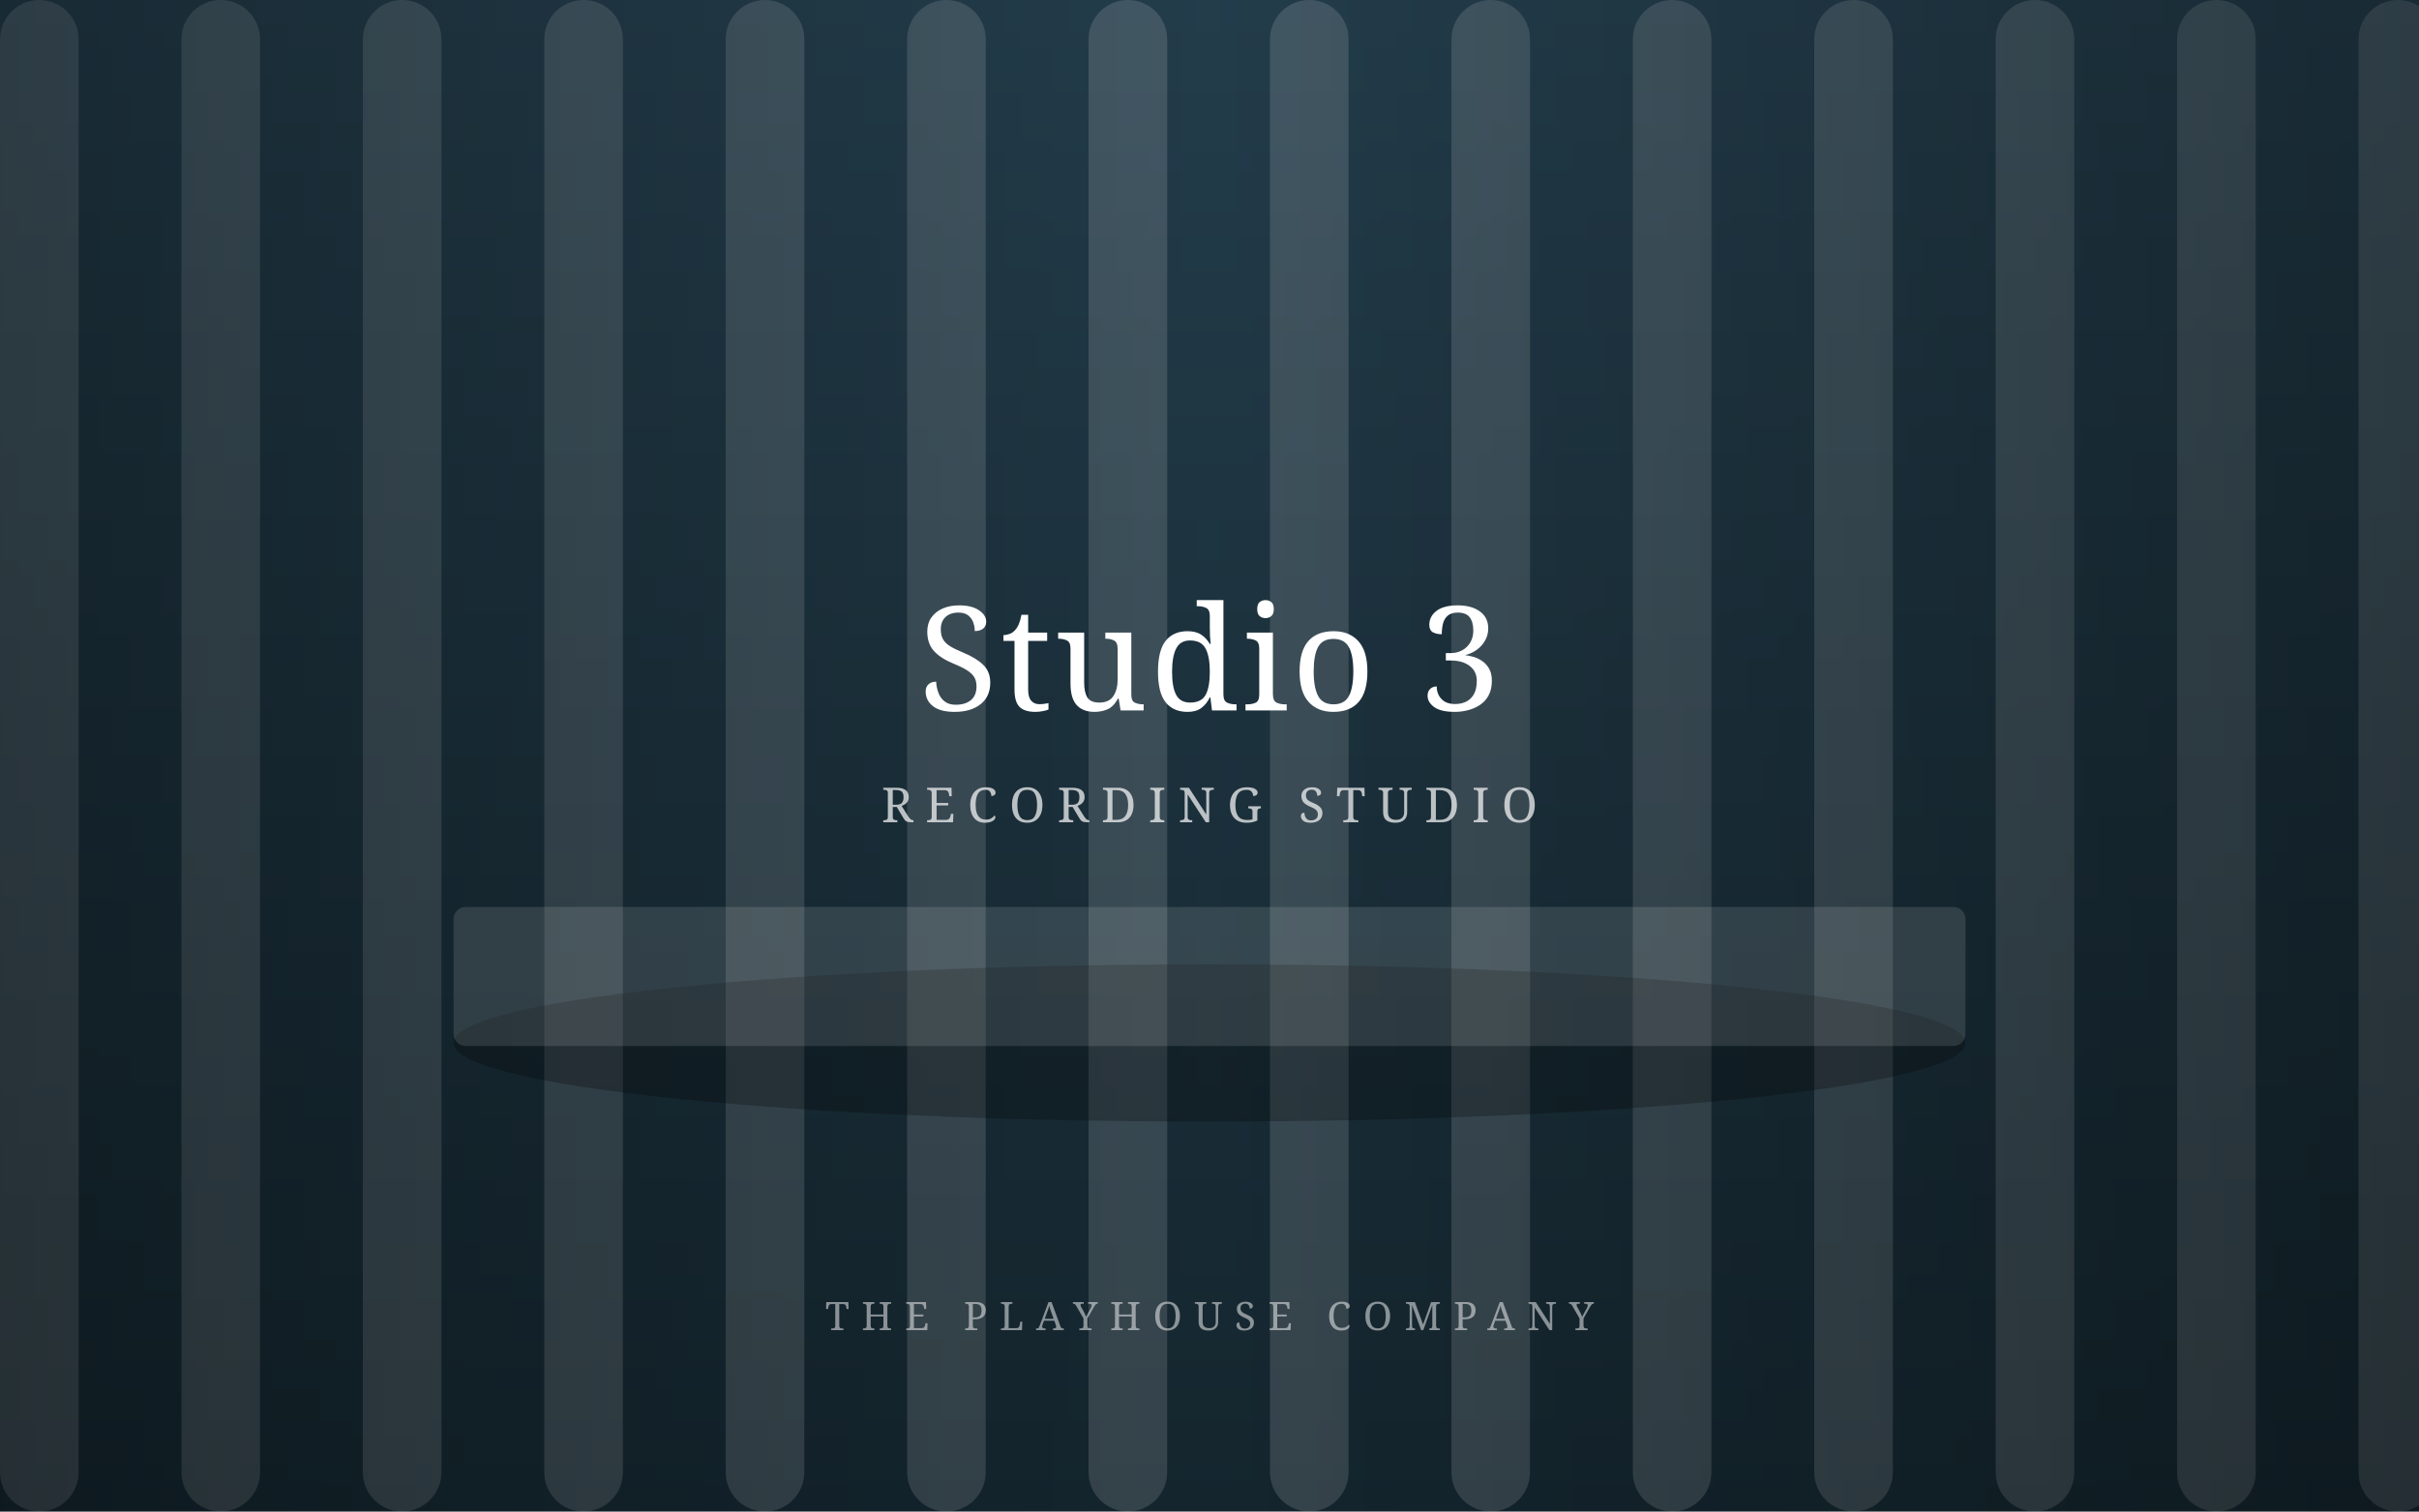
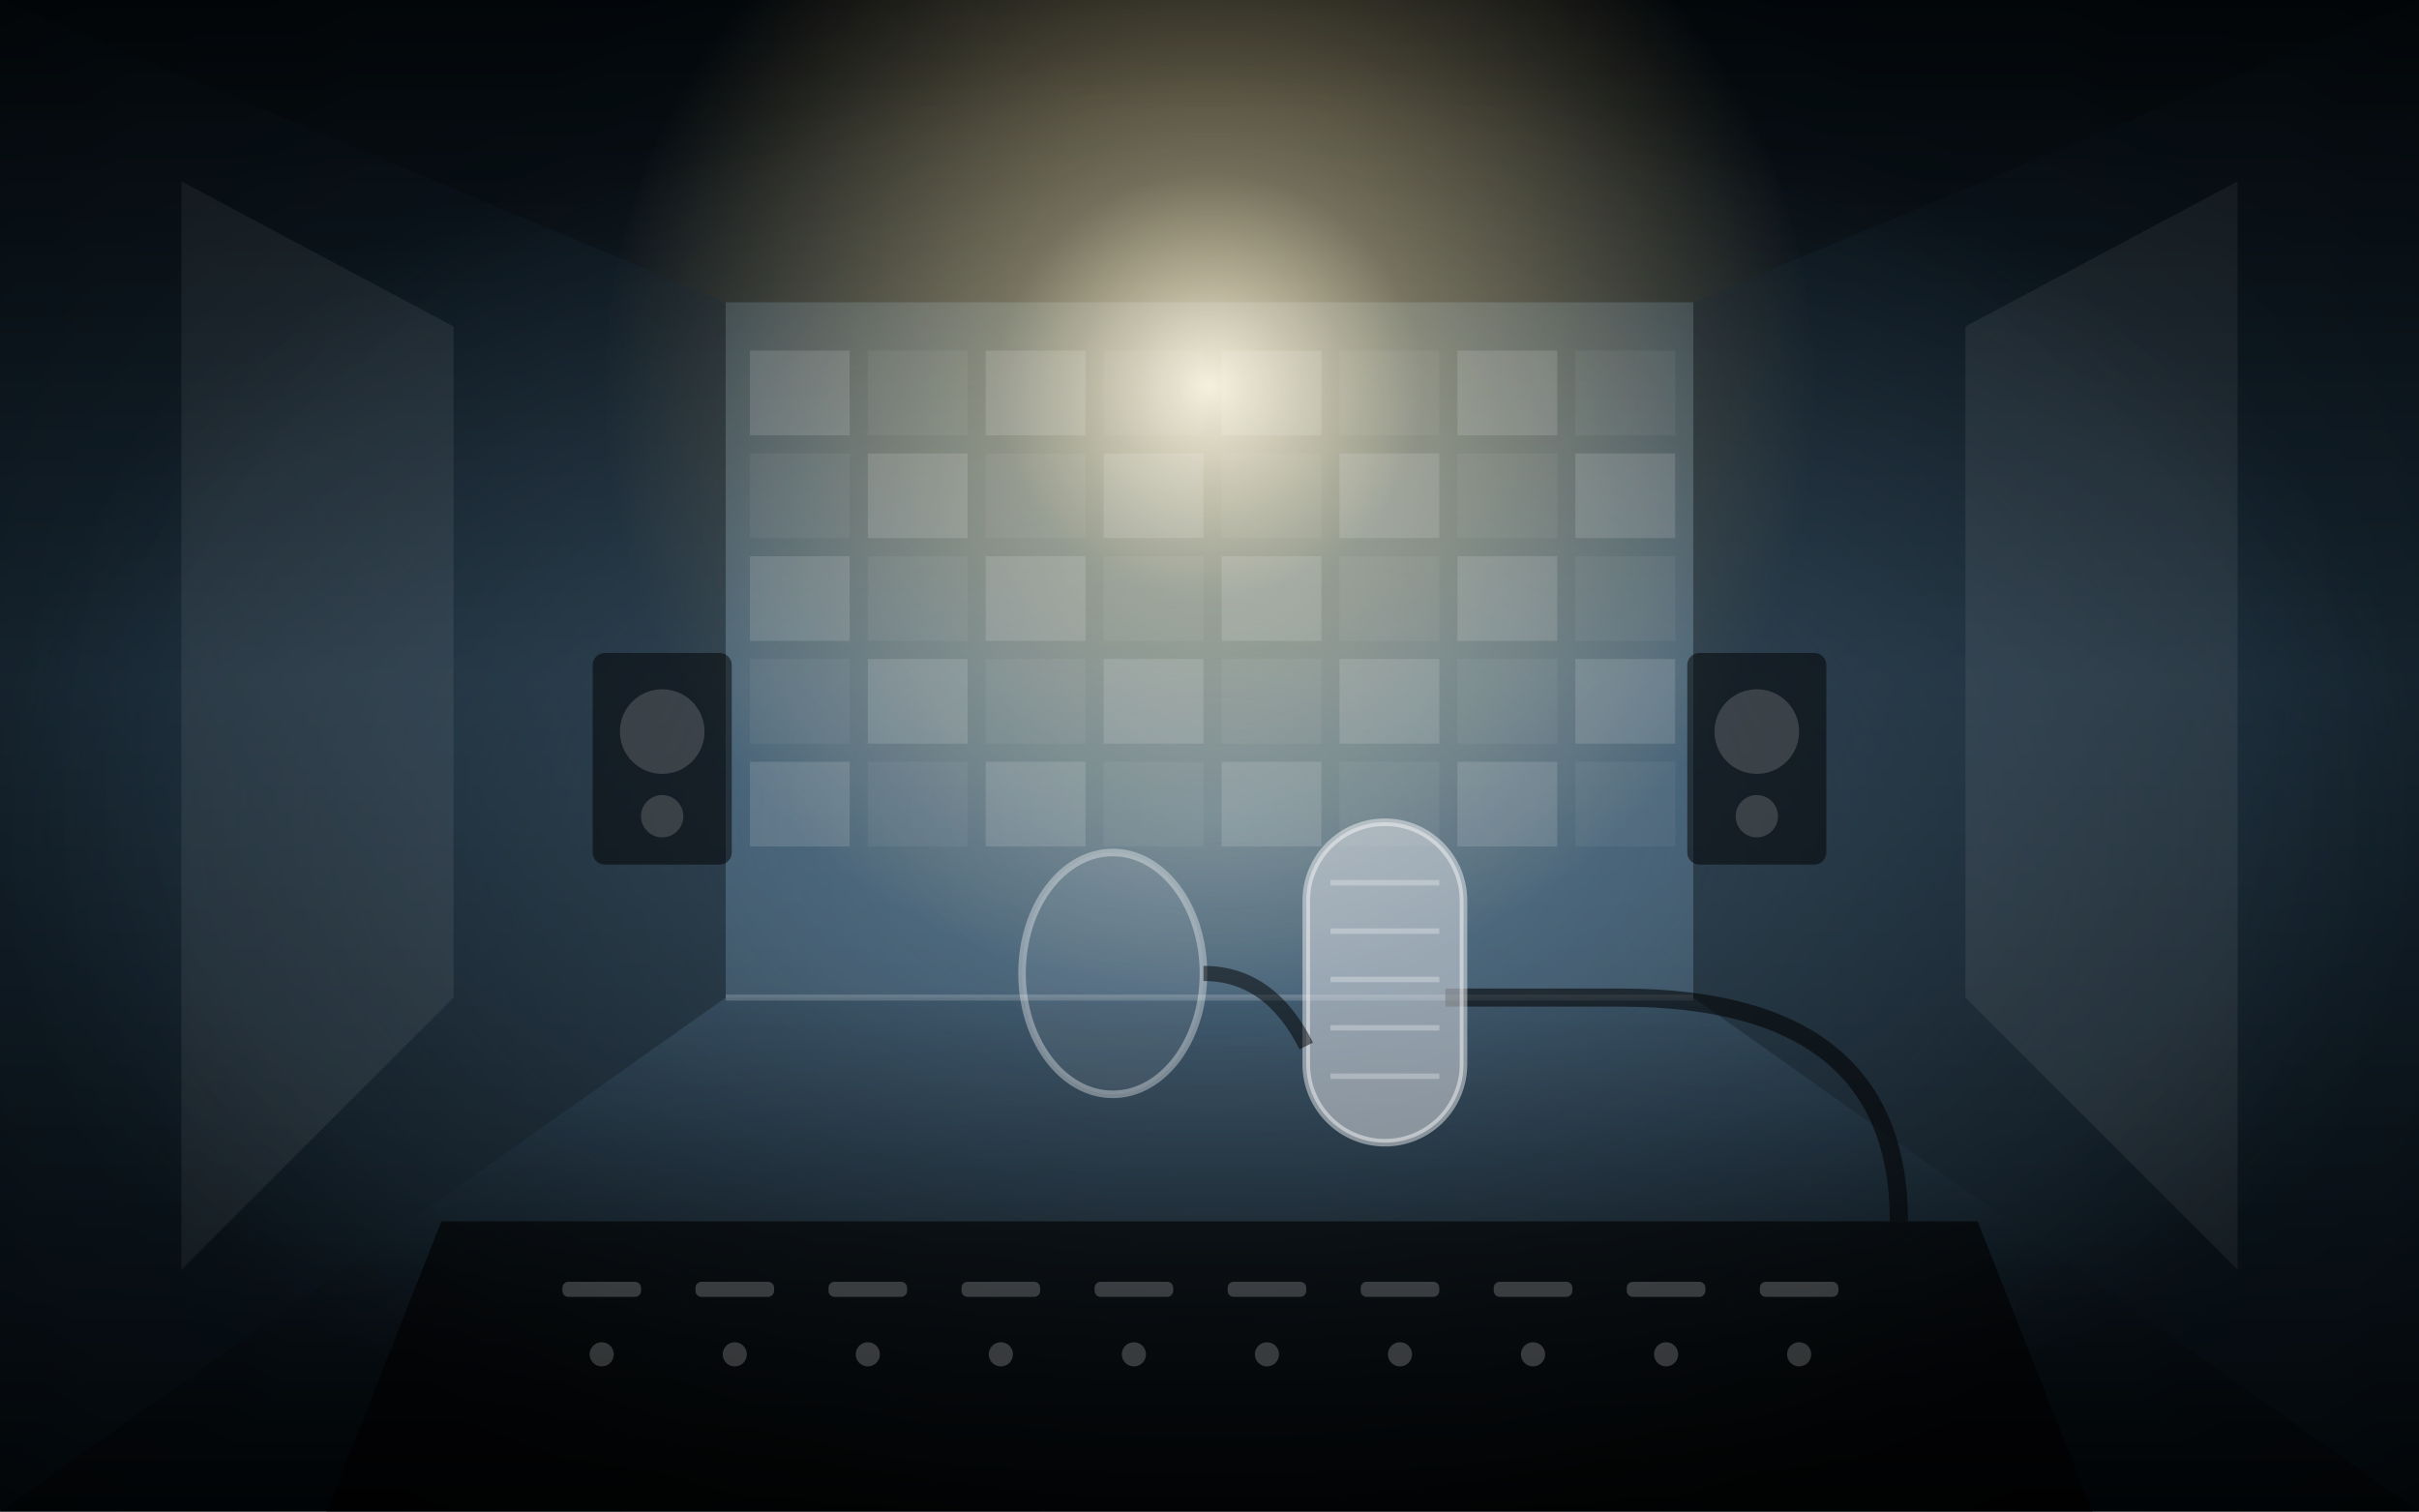
- <svg xmlns="http://www.w3.org/2000/svg" viewBox="0 0 800 500" width="800" height="500" role="img" aria-label="Studio 3">
+ <svg xmlns="http://www.w3.org/2000/svg" viewBox="0 0 800 500" width="800" height="500" role="img" aria-label="Venue placeholder">
  <defs>
-     <linearGradient id="g" x1="0" y1="0" x2="0" y2="1">
-       <stop offset="0%" stop-color="#25404f" />
-       <stop offset="100%" stop-color="#152730" />
+     <linearGradient id="wstudio3" x1="0" y1="0" x2="0" y2="1">
+       <stop offset="0%" stop-color="#060f16" />
+       <stop offset="45%" stop-color="#22394a" />
+       <stop offset="100%" stop-color="#060f16" />
    </linearGradient>
-     <linearGradient id="v" x1="0" y1="0" x2="1" y2="0">
-       <stop offset="0%" stop-color="#000" stop-opacity="0.35" />
-       <stop offset="50%" stop-color="#000" stop-opacity="0.05" />
-       <stop offset="100%" stop-color="#000" stop-opacity="0.35" />
+     <radialGradient id="poolstudio3" cx="0.5" cy="0.54" r="0.5">
+       <stop offset="0%" stop-color="#a8d8ff" stop-opacity="0.42" />
+       <stop offset="100%" stop-color="#a8d8ff" stop-opacity="0" />
+     </radialGradient>
+     <linearGradient id="flstudio3" x1="0" y1="0" x2="0" y2="1">
+       <stop offset="0%" stop-color="#000" stop-opacity="0.05" />
+       <stop offset="100%" stop-color="#000" stop-opacity="0.62" />
    </linearGradient>
+     <linearGradient id="ceilstudio3" x1="0" y1="0" x2="0" y2="1">
+       <stop offset="0%" stop-color="#000" stop-opacity="0.62" />
+       <stop offset="100%" stop-color="#000" stop-opacity="0.06" />
+     </linearGradient>
+     <radialGradient id="vigstudio3" cx="0.5" cy="0.5" r="0.78">
+       <stop offset="55%" stop-color="#000" stop-opacity="0" />
+       <stop offset="100%" stop-color="#000" stop-opacity="0.55" />
+     </radialGradient>
+     <radialGradient id="lampstudio3" cx="0.5" cy="0.5" r="0.5">
+       <stop offset="0%" stop-color="#fff8e2" stop-opacity="0.95" />
+       <stop offset="35%" stop-color="#ffe9b0" stop-opacity="0.42" />
+       <stop offset="100%" stop-color="#ffd98a" stop-opacity="0" />
+     </radialGradient>
  </defs>
-   <rect width="800" height="500" fill="url(#g)" />
-   <g opacity="0.15" fill="#fff">
-     <rect x="0" y="0" width="26" height="500" rx="13" />
-     <rect x="60" y="0" width="26" height="500" rx="13" />
-     <rect x="120" y="0" width="26" height="500" rx="13" />
-     <rect x="180" y="0" width="26" height="500" rx="13" />
-     <rect x="240" y="0" width="26" height="500" rx="13" />
-     <rect x="300" y="0" width="26" height="500" rx="13" />
-     <rect x="360" y="0" width="26" height="500" rx="13" />
-     <rect x="420" y="0" width="26" height="500" rx="13" />
-     <rect x="480" y="0" width="26" height="500" rx="13" />
-     <rect x="540" y="0" width="26" height="500" rx="13" />
-     <rect x="600" y="0" width="26" height="500" rx="13" />
-     <rect x="660" y="0" width="26" height="500" rx="13" />
-     <rect x="720" y="0" width="26" height="500" rx="13" />
-     <rect x="780" y="0" width="26" height="500" rx="13" />
+   <rect width="800" height="500" fill="url(#wstudio3)" />
+   <rect width="800" height="500" fill="url(#poolstudio3)" />
+   <path d="M0 0 L800 0 L560 100 L240 100 z" fill="#000" opacity="0.45" />
+   <circle cx="400.0" cy="128.0" r="200.0" fill="url(#lampstudio3)" />
+   <path d="M0 0 L240 100 L240 330 L0 500 z" fill="#000" opacity="0.32" />
+   <path d="M800 0 L560 100 L560 330 L800 500 z" fill="#000" opacity="0.32" />
+   <g fill="#fff" opacity="0.07">
+     <path d="M60 60 L150 108 L150 330 L60 420 z" />
+     <path d="M740 60 L650 108 L650 330 L740 420 z" />
  </g>
-   <rect width="800" height="500" fill="url(#v)" />
-   <ellipse cx="400" cy="345" rx="250" ry="26" fill="#000" opacity="0.25" />
-   <rect x="150" y="300" width="500" height="46" rx="4" fill="#fff" opacity="0.12" />
-   <g fill="#fff" font-family="Georgia, serif" text-anchor="middle">
-     <text x="400" y="235" font-size="48" letter-spacing="1">Studio 3</text>
-     <text x="400" y="272" font-size="16" opacity="0.7" letter-spacing="4">RECORDING STUDIO</text>
+   <rect x="240" y="100" width="320" height="230" fill="#fff" opacity="0.04" />
+   <g>
+     <path d="M248 116 l33 0 l0 28 l-33 0 z" fill="#fff" opacity="0.13" />
+     <path d="M287 116 l33 0 l0 28 l-33 0 z" fill="#fff" opacity="0.05" />
+     <path d="M326 116 l33 0 l0 28 l-33 0 z" fill="#fff" opacity="0.13" />
+     <path d="M365 116 l33 0 l0 28 l-33 0 z" fill="#fff" opacity="0.05" />
+     <path d="M404 116 l33 0 l0 28 l-33 0 z" fill="#fff" opacity="0.13" />
+     <path d="M443 116 l33 0 l0 28 l-33 0 z" fill="#fff" opacity="0.05" />
+     <path d="M482 116 l33 0 l0 28 l-33 0 z" fill="#fff" opacity="0.13" />
+     <path d="M521 116 l33 0 l0 28 l-33 0 z" fill="#fff" opacity="0.05" />
+     <path d="M248 150 l33 0 l0 28 l-33 0 z" fill="#fff" opacity="0.05" />
+     <path d="M287 150 l33 0 l0 28 l-33 0 z" fill="#fff" opacity="0.13" />
+     <path d="M326 150 l33 0 l0 28 l-33 0 z" fill="#fff" opacity="0.05" />
+     <path d="M365 150 l33 0 l0 28 l-33 0 z" fill="#fff" opacity="0.13" />
+     <path d="M404 150 l33 0 l0 28 l-33 0 z" fill="#fff" opacity="0.05" />
+     <path d="M443 150 l33 0 l0 28 l-33 0 z" fill="#fff" opacity="0.13" />
+     <path d="M482 150 l33 0 l0 28 l-33 0 z" fill="#fff" opacity="0.05" />
+     <path d="M521 150 l33 0 l0 28 l-33 0 z" fill="#fff" opacity="0.13" />
+     <path d="M248 184 l33 0 l0 28 l-33 0 z" fill="#fff" opacity="0.13" />
+     <path d="M287 184 l33 0 l0 28 l-33 0 z" fill="#fff" opacity="0.05" />
+     <path d="M326 184 l33 0 l0 28 l-33 0 z" fill="#fff" opacity="0.13" />
+     <path d="M365 184 l33 0 l0 28 l-33 0 z" fill="#fff" opacity="0.05" />
+     <path d="M404 184 l33 0 l0 28 l-33 0 z" fill="#fff" opacity="0.13" />
+     <path d="M443 184 l33 0 l0 28 l-33 0 z" fill="#fff" opacity="0.05" />
+     <path d="M482 184 l33 0 l0 28 l-33 0 z" fill="#fff" opacity="0.13" />
+     <path d="M521 184 l33 0 l0 28 l-33 0 z" fill="#fff" opacity="0.05" />
+     <path d="M248 218 l33 0 l0 28 l-33 0 z" fill="#fff" opacity="0.05" />
+     <path d="M287 218 l33 0 l0 28 l-33 0 z" fill="#fff" opacity="0.13" />
+     <path d="M326 218 l33 0 l0 28 l-33 0 z" fill="#fff" opacity="0.05" />
+     <path d="M365 218 l33 0 l0 28 l-33 0 z" fill="#fff" opacity="0.13" />
+     <path d="M404 218 l33 0 l0 28 l-33 0 z" fill="#fff" opacity="0.05" />
+     <path d="M443 218 l33 0 l0 28 l-33 0 z" fill="#fff" opacity="0.13" />
+     <path d="M482 218 l33 0 l0 28 l-33 0 z" fill="#fff" opacity="0.05" />
+     <path d="M521 218 l33 0 l0 28 l-33 0 z" fill="#fff" opacity="0.13" />
+     <path d="M248 252 l33 0 l0 28 l-33 0 z" fill="#fff" opacity="0.13" />
+     <path d="M287 252 l33 0 l0 28 l-33 0 z" fill="#fff" opacity="0.05" />
+     <path d="M326 252 l33 0 l0 28 l-33 0 z" fill="#fff" opacity="0.13" />
+     <path d="M365 252 l33 0 l0 28 l-33 0 z" fill="#fff" opacity="0.05" />
+     <path d="M404 252 l33 0 l0 28 l-33 0 z" fill="#fff" opacity="0.13" />
+     <path d="M443 252 l33 0 l0 28 l-33 0 z" fill="#fff" opacity="0.05" />
+     <path d="M482 252 l33 0 l0 28 l-33 0 z" fill="#fff" opacity="0.13" />
+     <path d="M521 252 l33 0 l0 28 l-33 0 z" fill="#fff" opacity="0.05" />
  </g>
-   <text x="400" y="440" fill="#fff" opacity="0.5" font-family="Georgia, serif" font-size="13" letter-spacing="4" text-anchor="middle">THE PLAYHOUSE COMPANY</text>
+   <g fill="#000" opacity="0.5">
+     <rect x="196" y="216" width="46" height="70" rx="4" />
+     <rect x="558" y="216" width="46" height="70" rx="4" />
+   </g>
+   <g fill="#fff" opacity="0.16">
+     <circle cx="219" cy="242" r="14" />
+     <circle cx="219" cy="270" r="7" />
+     <circle cx="581" cy="242" r="14" />
+     <circle cx="581" cy="270" r="7" />
+   </g>
+   <path d="M240 330 L560 330 L800 500 L0 500 z" fill="url(#flstudio3)" />
+   <line x1="240" y1="330" x2="560" y2="330" stroke="#fff" stroke-opacity="0.18" stroke-width="2" />
+   <path d="M108 500 L146 404 L654 404 L692 500 z" fill="#000" opacity="0.62" />
+   <g fill="#fff" opacity="0.20">
+     <rect x="186" y="424" width="26" height="5" rx="2" />
+     <rect x="230" y="424" width="26" height="5" rx="2" />
+     <rect x="274" y="424" width="26" height="5" rx="2" />
+     <rect x="318" y="424" width="26" height="5" rx="2" />
+     <rect x="362" y="424" width="26" height="5" rx="2" />
+     <rect x="406" y="424" width="26" height="5" rx="2" />
+     <rect x="450" y="424" width="26" height="5" rx="2" />
+     <rect x="494" y="424" width="26" height="5" rx="2" />
+     <rect x="538" y="424" width="26" height="5" rx="2" />
+     <rect x="582" y="424" width="26" height="5" rx="2" />
+     <circle cx="199" cy="448" r="4" />
+     <circle cx="243" cy="448" r="4" />
+     <circle cx="287" cy="448" r="4" />
+     <circle cx="331" cy="448" r="4" />
+     <circle cx="375" cy="448" r="4" />
+     <circle cx="419" cy="448" r="4" />
+     <circle cx="463" cy="448" r="4" />
+     <circle cx="507" cy="448" r="4" />
+     <circle cx="551" cy="448" r="4" />
+     <circle cx="595" cy="448" r="4" />
+   </g>
+   <path d="M628 404 q0 -74 -92 -74 l-58 0" fill="none" stroke="#000" stroke-opacity="0.55" stroke-width="6" />
+   <g>
+     <rect x="432" y="272" width="52" height="106" rx="26" fill="#d8dde2" opacity="0.55" />
+     <rect x="432" y="272" width="52" height="106" rx="26" fill="none" stroke="#fff" stroke-opacity="0.45" stroke-width="2.5" />
+     <g stroke="#fff" stroke-opacity="0.28" stroke-width="1.8">
+       <line x1="440" y1="292" x2="476" y2="292" />
+       <line x1="440" y1="308" x2="476" y2="308" />
+       <line x1="440" y1="324" x2="476" y2="324" />
+       <line x1="440" y1="340" x2="476" y2="340" />
+       <line x1="440" y1="356" x2="476" y2="356" />
+     </g>
+   </g>
+   <ellipse cx="368" cy="322" rx="30" ry="40" fill="#fff" opacity="0.07" />
+   <ellipse cx="368" cy="322" rx="30" ry="40" fill="none" stroke="#fff" stroke-opacity="0.35" stroke-width="2.5" />
+   <path d="M398 322 q22 0 34 24" fill="none" stroke="#000" stroke-opacity="0.5" stroke-width="5" />
+   <rect width="800" height="500" fill="url(#vigstudio3)" />
</svg>
